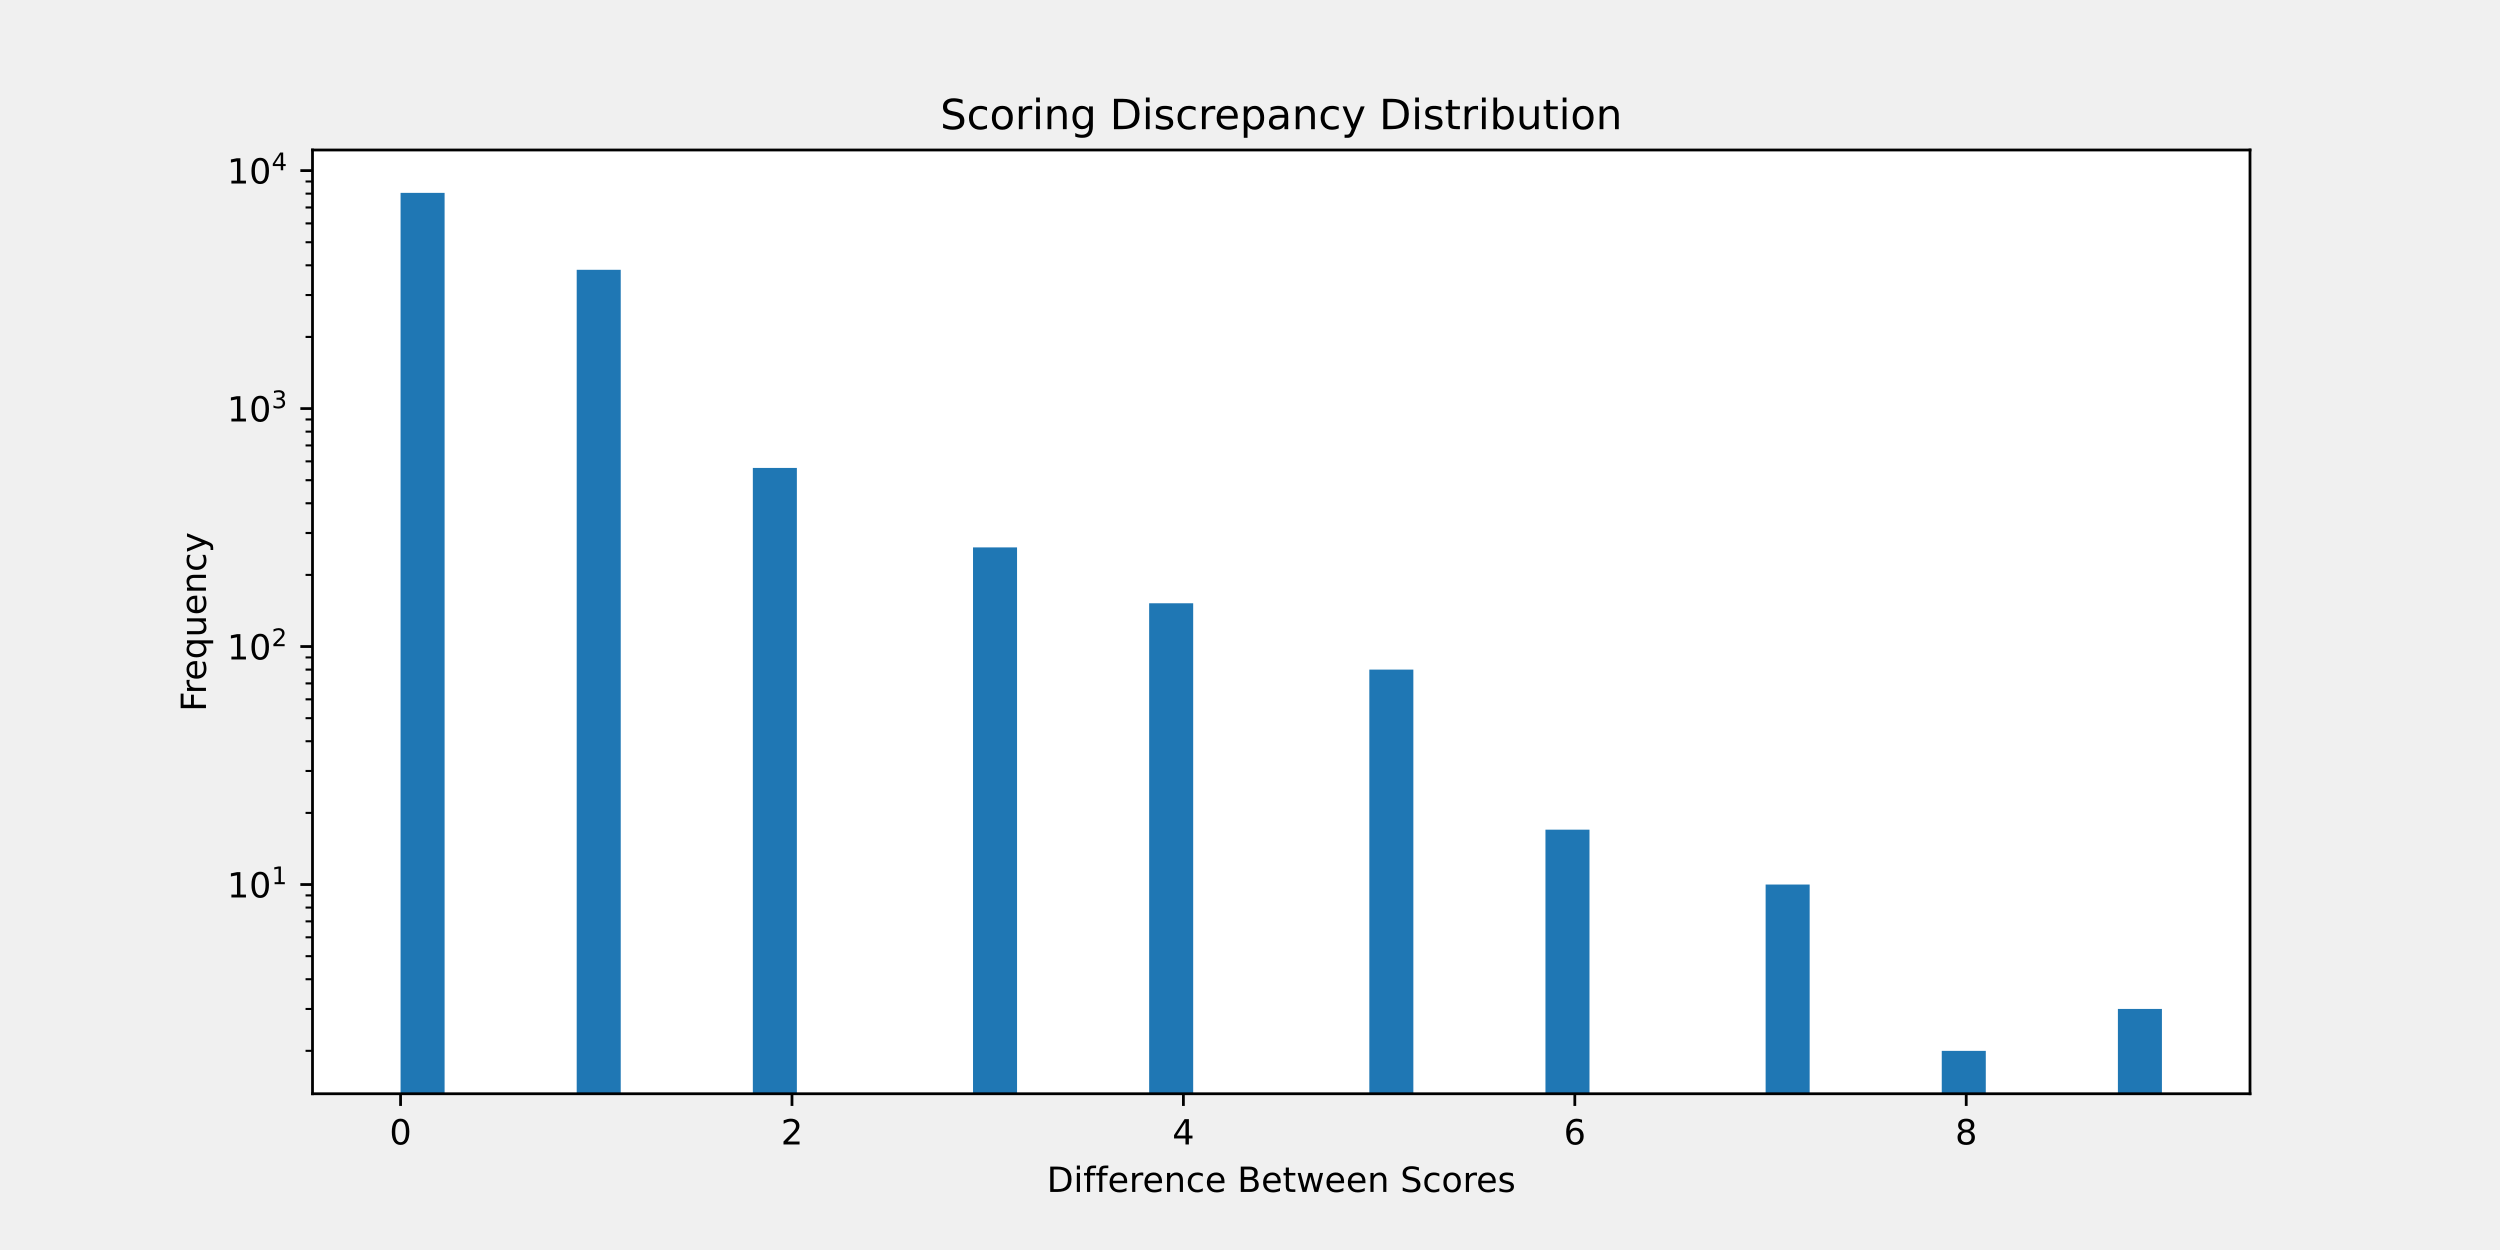
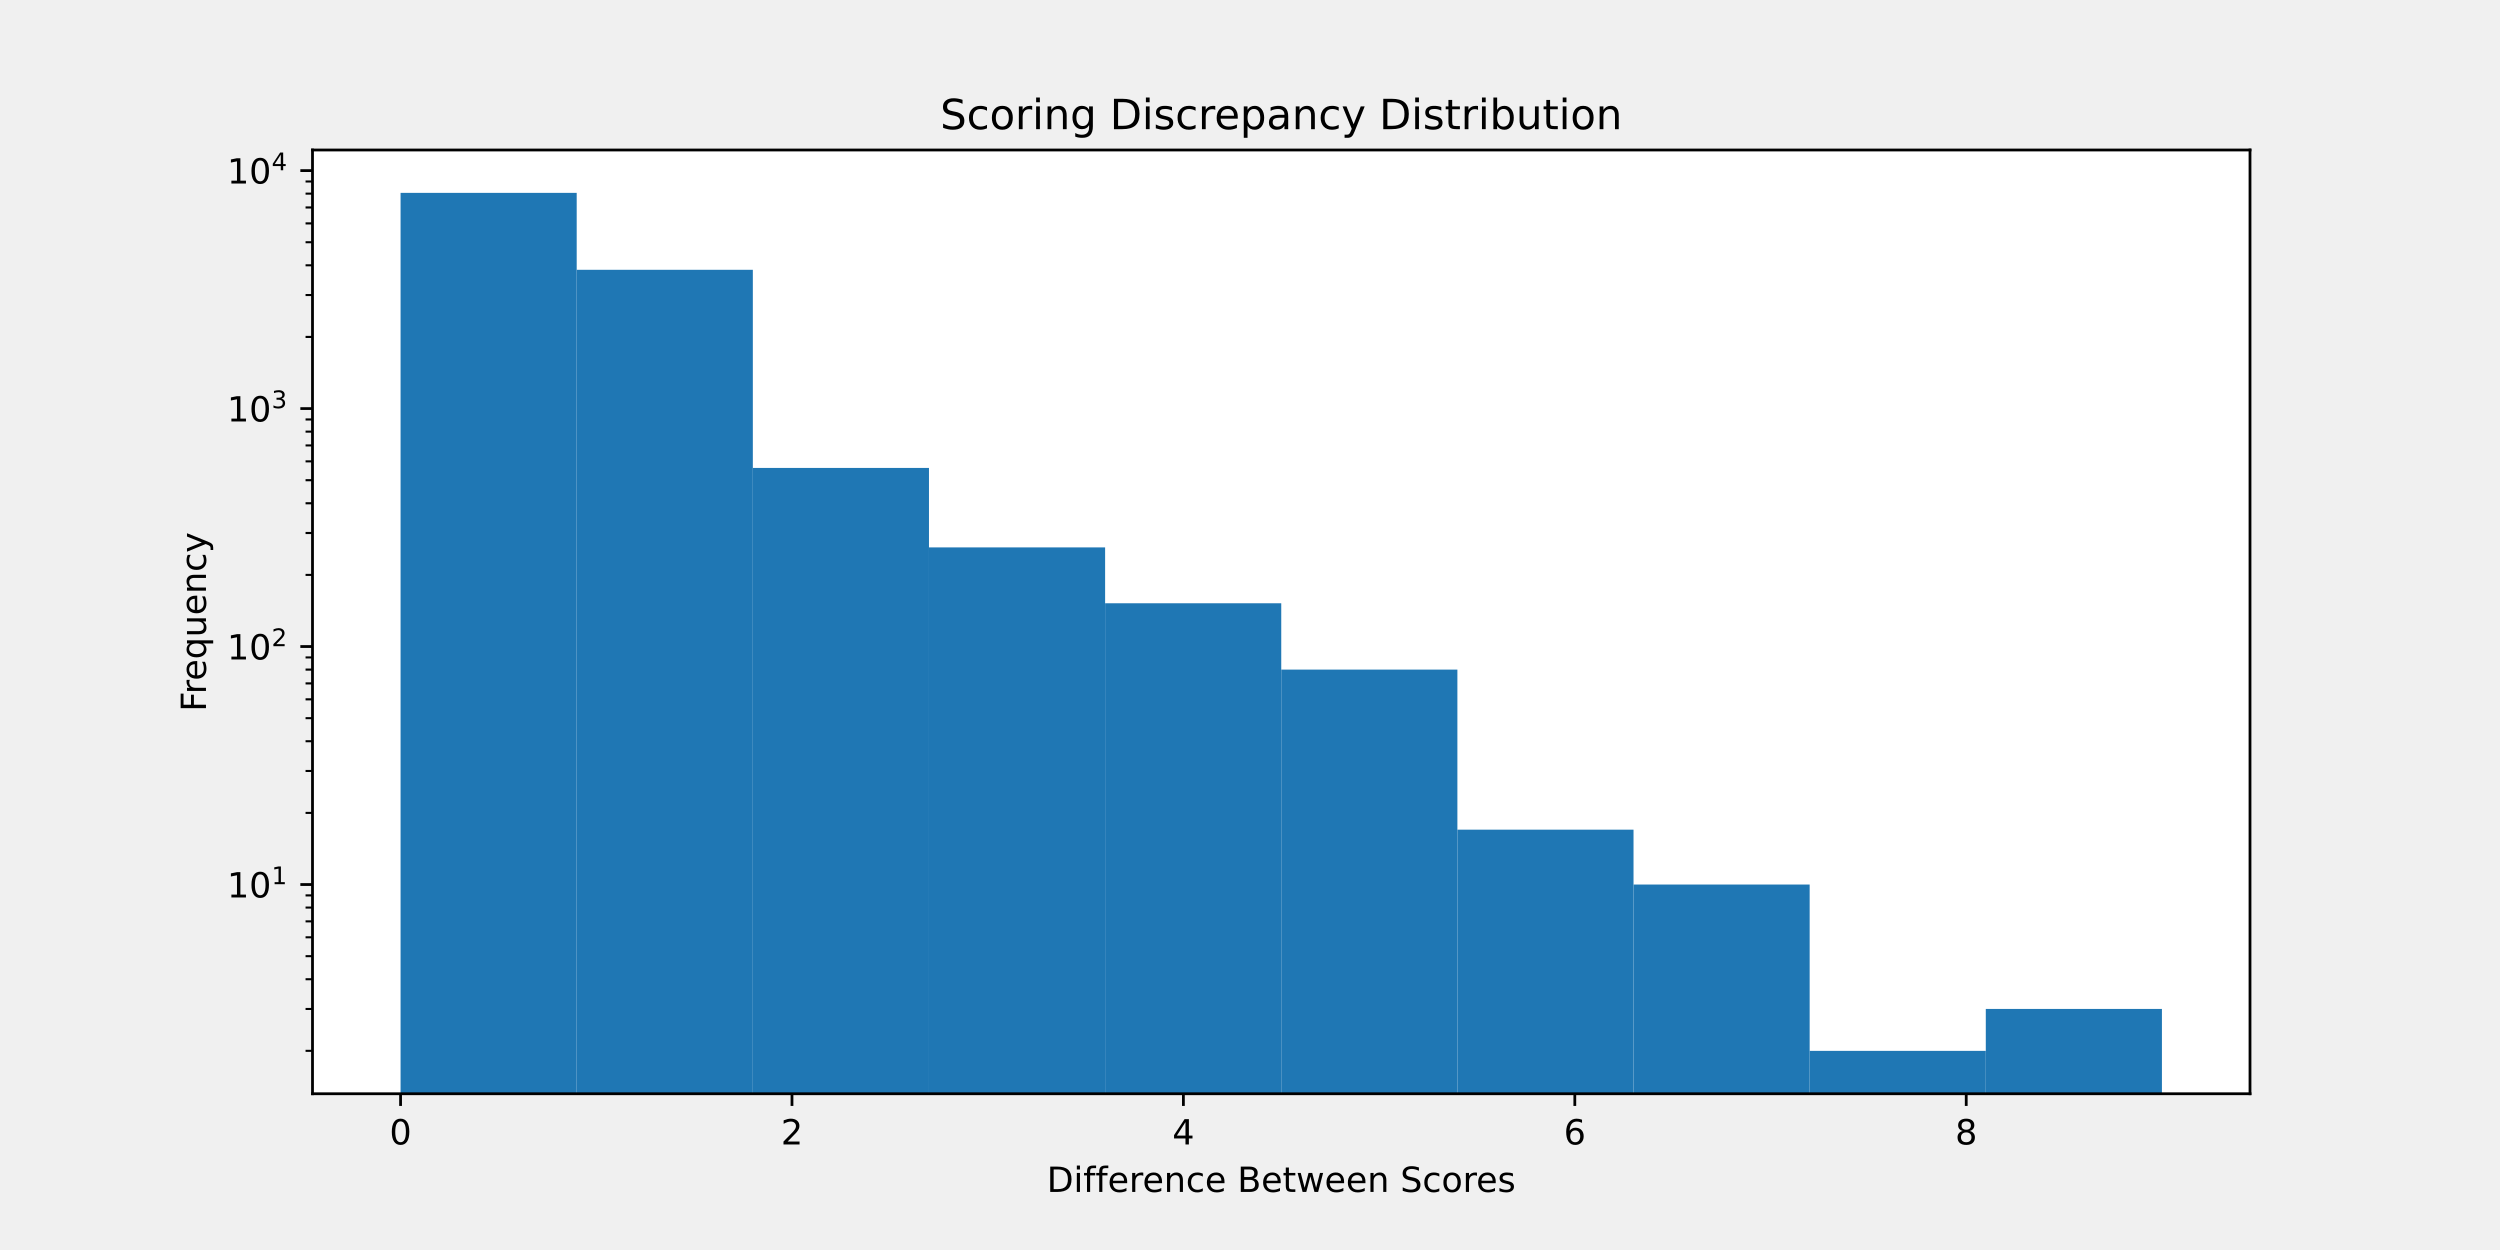
<svg xmlns="http://www.w3.org/2000/svg" xmlns:xlink="http://www.w3.org/1999/xlink" height="360pt" version="1.1" viewBox="0 0 720 360" width="720pt">
  <defs>
    <style type="text/css">*{stroke-linecap:butt;stroke-linejoin:round;}</style>
  </defs>
  <g id="figure_1">
    <g id="patch_1">
      <path d="M 0 360  L 720 360  L 720 0  L 0 0  z " style="fill:none;" />
    </g>
    <g id="axes_1">
      <g id="patch_2">
        <path d="M 90 315  L 648 315  L 648 43.2  L 90 43.2  z " style="fill:#ffffff;" />
      </g>
      <g id="patch_3">
-         <path clip-path="url(#p2e4f15c5b4)" d="M 115.364 68859.67  L 128.045 68859.67  L 128.045 55.555  L 115.364 55.555  z " style="fill:#1f77b4;" />
+         <path clip-path="url(#p10b32f23cc)" d="M 115.364 68859.67  L 166.091 68859.67  L 166.091 55.555  L 115.364 55.555  z " style="fill:#1f77b4;" />
      </g>
      <g id="patch_4">
-         <path clip-path="url(#p2e4f15c5b4)" d="M 128.045 68859.67  L 140.727 68859.67  L 140.727 68859.67  L 128.045 68859.67  z " style="fill:#1f77b4;" />
+         <path clip-path="url(#p10b32f23cc)" d="M 166.091 68859.67  L 216.818 68859.67  L 216.818 77.705  L 166.091 77.705  z " style="fill:#1f77b4;" />
      </g>
      <g id="patch_5">
-         <path clip-path="url(#p2e4f15c5b4)" d="M 140.727 68859.67  L 153.409 68859.67  L 153.409 68859.67  L 140.727 68859.67  z " style="fill:#1f77b4;" />
+         <path clip-path="url(#p10b32f23cc)" d="M 216.818 68859.67  L 267.545 68859.67  L 267.545 134.767  L 216.818 134.767  z " style="fill:#1f77b4;" />
      </g>
      <g id="patch_6">
-         <path clip-path="url(#p2e4f15c5b4)" d="M 153.409 68859.67  L 166.091 68859.67  L 166.091 68859.67  L 153.409 68859.67  z " style="fill:#1f77b4;" />
+         <path clip-path="url(#p10b32f23cc)" d="M 267.545 68859.67  L 318.273 68859.67  L 318.273 157.649  L 267.545 157.649  z " style="fill:#1f77b4;" />
      </g>
      <g id="patch_7">
-         <path clip-path="url(#p2e4f15c5b4)" d="M 166.091 68859.67  L 178.773 68859.67  L 178.773 77.705  L 166.091 77.705  z " style="fill:#1f77b4;" />
+         <path clip-path="url(#p10b32f23cc)" d="M 318.273 68859.67  L 369 68859.67  L 369 173.741  L 318.273 173.741  z " style="fill:#1f77b4;" />
      </g>
      <g id="patch_8">
-         <path clip-path="url(#p2e4f15c5b4)" d="M 178.773 68859.67  L 191.455 68859.67  L 191.455 68859.67  L 178.773 68859.67  z " style="fill:#1f77b4;" />
+         <path clip-path="url(#p10b32f23cc)" d="M 369 68859.67  L 419.727 68859.67  L 419.727 192.846  L 369 192.846  z " style="fill:#1f77b4;" />
      </g>
      <g id="patch_9">
-         <path clip-path="url(#p2e4f15c5b4)" d="M 191.455 68859.67  L 204.136 68859.67  L 204.136 68859.67  L 191.455 68859.67  z " style="fill:#1f77b4;" />
+         <path clip-path="url(#p10b32f23cc)" d="M 419.727 68859.67  L 470.455 68859.67  L 470.455 238.946  L 419.727 238.946  z " style="fill:#1f77b4;" />
      </g>
      <g id="patch_10">
-         <path clip-path="url(#p2e4f15c5b4)" d="M 204.136 68859.67  L 216.818 68859.67  L 216.818 68859.67  L 204.136 68859.67  z " style="fill:#1f77b4;" />
+         <path clip-path="url(#p10b32f23cc)" d="M 470.455 68859.67  L 521.182 68859.67  L 521.182 254.741  L 470.455 254.741  z " style="fill:#1f77b4;" />
      </g>
      <g id="patch_11">
-         <path clip-path="url(#p2e4f15c5b4)" d="M 216.818 68859.67  L 229.5 68859.67  L 229.5 134.767  L 216.818 134.767  z " style="fill:#1f77b4;" />
+         <path clip-path="url(#p10b32f23cc)" d="M 521.182 68859.67  L 571.909 68859.67  L 571.909 302.645  L 521.182 302.645  z " style="fill:#1f77b4;" />
      </g>
      <g id="patch_12">
-         <path clip-path="url(#p2e4f15c5b4)" d="M 229.5 68859.67  L 242.182 68859.67  L 242.182 68859.67  L 229.5 68859.67  z " style="fill:#1f77b4;" />
-       </g>
-       <g id="patch_13">
-         <path clip-path="url(#p2e4f15c5b4)" d="M 242.182 68859.67  L 254.864 68859.67  L 254.864 68859.67  L 242.182 68859.67  z " style="fill:#1f77b4;" />
-       </g>
-       <g id="patch_14">
-         <path clip-path="url(#p2e4f15c5b4)" d="M 254.864 68859.67  L 267.545 68859.67  L 267.545 68859.67  L 254.864 68859.67  z " style="fill:#1f77b4;" />
-       </g>
-       <g id="patch_15">
-         <path clip-path="url(#p2e4f15c5b4)" d="M 267.545 68859.67  L 280.227 68859.67  L 280.227 68859.67  L 267.545 68859.67  z " style="fill:#1f77b4;" />
-       </g>
-       <g id="patch_16">
-         <path clip-path="url(#p2e4f15c5b4)" d="M 280.227 68859.67  L 292.909 68859.67  L 292.909 157.649  L 280.227 157.649  z " style="fill:#1f77b4;" />
-       </g>
-       <g id="patch_17">
-         <path clip-path="url(#p2e4f15c5b4)" d="M 292.909 68859.67  L 305.591 68859.67  L 305.591 68859.67  L 292.909 68859.67  z " style="fill:#1f77b4;" />
-       </g>
-       <g id="patch_18">
-         <path clip-path="url(#p2e4f15c5b4)" d="M 305.591 68859.67  L 318.273 68859.67  L 318.273 68859.67  L 305.591 68859.67  z " style="fill:#1f77b4;" />
-       </g>
-       <g id="patch_19">
-         <path clip-path="url(#p2e4f15c5b4)" d="M 318.273 68859.67  L 330.955 68859.67  L 330.955 68859.67  L 318.273 68859.67  z " style="fill:#1f77b4;" />
-       </g>
-       <g id="patch_20">
-         <path clip-path="url(#p2e4f15c5b4)" d="M 330.955 68859.67  L 343.636 68859.67  L 343.636 173.741  L 330.955 173.741  z " style="fill:#1f77b4;" />
-       </g>
-       <g id="patch_21">
-         <path clip-path="url(#p2e4f15c5b4)" d="M 343.636 68859.67  L 356.318 68859.67  L 356.318 68859.67  L 343.636 68859.67  z " style="fill:#1f77b4;" />
-       </g>
-       <g id="patch_22">
-         <path clip-path="url(#p2e4f15c5b4)" d="M 356.318 68859.67  L 369 68859.67  L 369 68859.67  L 356.318 68859.67  z " style="fill:#1f77b4;" />
-       </g>
-       <g id="patch_23">
-         <path clip-path="url(#p2e4f15c5b4)" d="M 369 68859.67  L 381.682 68859.67  L 381.682 68859.67  L 369 68859.67  z " style="fill:#1f77b4;" />
-       </g>
-       <g id="patch_24">
-         <path clip-path="url(#p2e4f15c5b4)" d="M 381.682 68859.67  L 394.364 68859.67  L 394.364 68859.67  L 381.682 68859.67  z " style="fill:#1f77b4;" />
-       </g>
-       <g id="patch_25">
-         <path clip-path="url(#p2e4f15c5b4)" d="M 394.364 68859.67  L 407.045 68859.67  L 407.045 192.846  L 394.364 192.846  z " style="fill:#1f77b4;" />
-       </g>
-       <g id="patch_26">
-         <path clip-path="url(#p2e4f15c5b4)" d="M 407.045 68859.67  L 419.727 68859.67  L 419.727 68859.67  L 407.045 68859.67  z " style="fill:#1f77b4;" />
-       </g>
-       <g id="patch_27">
-         <path clip-path="url(#p2e4f15c5b4)" d="M 419.727 68859.67  L 432.409 68859.67  L 432.409 68859.67  L 419.727 68859.67  z " style="fill:#1f77b4;" />
-       </g>
-       <g id="patch_28">
-         <path clip-path="url(#p2e4f15c5b4)" d="M 432.409 68859.67  L 445.091 68859.67  L 445.091 68859.67  L 432.409 68859.67  z " style="fill:#1f77b4;" />
-       </g>
-       <g id="patch_29">
-         <path clip-path="url(#p2e4f15c5b4)" d="M 445.091 68859.67  L 457.773 68859.67  L 457.773 238.946  L 445.091 238.946  z " style="fill:#1f77b4;" />
-       </g>
-       <g id="patch_30">
-         <path clip-path="url(#p2e4f15c5b4)" d="M 457.773 68859.67  L 470.455 68859.67  L 470.455 68859.67  L 457.773 68859.67  z " style="fill:#1f77b4;" />
-       </g>
-       <g id="patch_31">
-         <path clip-path="url(#p2e4f15c5b4)" d="M 470.455 68859.67  L 483.136 68859.67  L 483.136 68859.67  L 470.455 68859.67  z " style="fill:#1f77b4;" />
-       </g>
-       <g id="patch_32">
-         <path clip-path="url(#p2e4f15c5b4)" d="M 483.136 68859.67  L 495.818 68859.67  L 495.818 68859.67  L 483.136 68859.67  z " style="fill:#1f77b4;" />
-       </g>
-       <g id="patch_33">
-         <path clip-path="url(#p2e4f15c5b4)" d="M 495.818 68859.67  L 508.5 68859.67  L 508.5 68859.67  L 495.818 68859.67  z " style="fill:#1f77b4;" />
-       </g>
-       <g id="patch_34">
-         <path clip-path="url(#p2e4f15c5b4)" d="M 508.5 68859.67  L 521.182 68859.67  L 521.182 254.741  L 508.5 254.741  z " style="fill:#1f77b4;" />
-       </g>
-       <g id="patch_35">
-         <path clip-path="url(#p2e4f15c5b4)" d="M 521.182 68859.67  L 533.864 68859.67  L 533.864 68859.67  L 521.182 68859.67  z " style="fill:#1f77b4;" />
-       </g>
-       <g id="patch_36">
-         <path clip-path="url(#p2e4f15c5b4)" d="M 533.864 68859.67  L 546.545 68859.67  L 546.545 68859.67  L 533.864 68859.67  z " style="fill:#1f77b4;" />
-       </g>
-       <g id="patch_37">
-         <path clip-path="url(#p2e4f15c5b4)" d="M 546.545 68859.67  L 559.227 68859.67  L 559.227 68859.67  L 546.545 68859.67  z " style="fill:#1f77b4;" />
-       </g>
-       <g id="patch_38">
-         <path clip-path="url(#p2e4f15c5b4)" d="M 559.227 68859.67  L 571.909 68859.67  L 571.909 302.645  L 559.227 302.645  z " style="fill:#1f77b4;" />
-       </g>
-       <g id="patch_39">
-         <path clip-path="url(#p2e4f15c5b4)" d="M 571.909 68859.67  L 584.591 68859.67  L 584.591 68859.67  L 571.909 68859.67  z " style="fill:#1f77b4;" />
-       </g>
-       <g id="patch_40">
-         <path clip-path="url(#p2e4f15c5b4)" d="M 584.591 68859.67  L 597.273 68859.67  L 597.273 68859.67  L 584.591 68859.67  z " style="fill:#1f77b4;" />
-       </g>
-       <g id="patch_41">
-         <path clip-path="url(#p2e4f15c5b4)" d="M 597.273 68859.67  L 609.955 68859.67  L 609.955 68859.67  L 597.273 68859.67  z " style="fill:#1f77b4;" />
-       </g>
-       <g id="patch_42">
-         <path clip-path="url(#p2e4f15c5b4)" d="M 609.955 68859.67  L 622.636 68859.67  L 622.636 290.577  L 609.955 290.577  z " style="fill:#1f77b4;" />
+         <path clip-path="url(#p10b32f23cc)" d="M 571.909 68859.67  L 622.636 68859.67  L 622.636 290.577  L 571.909 290.577  z " style="fill:#1f77b4;" />
      </g>
      <g id="matplotlib.axis_1">
        <g id="xtick_1">
          <g id="line2d_1">
            <defs>
-               <path d="M 0 0  L 0 3.5  " id="mc8e41321a7" style="stroke:#000000;stroke-width:0.8;" />
+               <path d="M 0 0  L 0 3.5  " id="m41dcef5d4b" style="stroke:#000000;stroke-width:0.8;" />
            </defs>
            <g>
-               <use style="stroke:#000000;stroke-width:0.8;" x="115.364" xlink:href="#mc8e41321a7" y="315" />
+               <use style="stroke:#000000;stroke-width:0.8;" x="115.364" xlink:href="#m41dcef5d4b" y="315" />
            </g>
          </g>
          <g id="text_1">
            <g transform="translate(112.1824 329.5984)scale(0.1 -0.1)">
              <defs>
                <path d="M 2034 4250  Q 1547 4250 1301 3770  Q 1056 3291 1056 2328  Q 1056 1369 1301 889  Q 1547 409 2034 409  Q 2525 409 2770 889  Q 3016 1369 3016 2328  Q 3016 3291 2770 3770  Q 2525 4250 2034 4250  z M 2034 4750  Q 2819 4750 3233 4129  Q 3647 3509 3647 2328  Q 3647 1150 3233 529  Q 2819 -91 2034 -91  Q 1250 -91 836 529  Q 422 1150 422 2328  Q 422 3509 836 4129  Q 1250 4750 2034 4750  z " id="DejaVuSans-30" transform="scale(0.015625)" />
              </defs>
              <use xlink:href="#DejaVuSans-30" />
            </g>
          </g>
        </g>
        <g id="xtick_2">
          <g id="line2d_2">
            <g>
-               <use style="stroke:#000000;stroke-width:0.8;" x="228.091" xlink:href="#mc8e41321a7" y="315" />
+               <use style="stroke:#000000;stroke-width:0.8;" x="228.091" xlink:href="#m41dcef5d4b" y="315" />
            </g>
          </g>
          <g id="text_2">
            <g transform="translate(224.9097 329.5984)scale(0.1 -0.1)">
              <defs>
                <path d="M 1228 531  L 3431 531  L 3431 0  L 469 0  L 469 531  Q 828 903 1448 1529  Q 2069 2156 2228 2338  Q 2531 2678 2651 2914  Q 2772 3150 2772 3378  Q 2772 3750 2511 3984  Q 2250 4219 1831 4219  Q 1534 4219 1204 4116  Q 875 4013 500 3803  L 500 4441  Q 881 4594 1212 4672  Q 1544 4750 1819 4750  Q 2544 4750 2975 4387  Q 3406 4025 3406 3419  Q 3406 3131 3298 2873  Q 3191 2616 2906 2266  Q 2828 2175 2409 1742  Q 1991 1309 1228 531  z " id="DejaVuSans-32" transform="scale(0.015625)" />
              </defs>
              <use xlink:href="#DejaVuSans-32" />
            </g>
          </g>
        </g>
        <g id="xtick_3">
          <g id="line2d_3">
            <g>
-               <use style="stroke:#000000;stroke-width:0.8;" x="340.818" xlink:href="#mc8e41321a7" y="315" />
+               <use style="stroke:#000000;stroke-width:0.8;" x="340.818" xlink:href="#m41dcef5d4b" y="315" />
            </g>
          </g>
          <g id="text_3">
            <g transform="translate(337.6369 329.5984)scale(0.1 -0.1)">
              <defs>
                <path d="M 2419 4116  L 825 1625  L 2419 1625  L 2419 4116  z M 2253 4666  L 3047 4666  L 3047 1625  L 3713 1625  L 3713 1100  L 3047 1100  L 3047 0  L 2419 0  L 2419 1100  L 313 1100  L 313 1709  L 2253 4666  z " id="DejaVuSans-34" transform="scale(0.015625)" />
              </defs>
              <use xlink:href="#DejaVuSans-34" />
            </g>
          </g>
        </g>
        <g id="xtick_4">
          <g id="line2d_4">
            <g>
-               <use style="stroke:#000000;stroke-width:0.8;" x="453.545" xlink:href="#mc8e41321a7" y="315" />
+               <use style="stroke:#000000;stroke-width:0.8;" x="453.545" xlink:href="#m41dcef5d4b" y="315" />
            </g>
          </g>
          <g id="text_4">
            <g transform="translate(450.3642 329.5984)scale(0.1 -0.1)">
              <defs>
                <path d="M 2113 2584  Q 1688 2584 1439 2293  Q 1191 2003 1191 1497  Q 1191 994 1439 701  Q 1688 409 2113 409  Q 2538 409 2786 701  Q 3034 994 3034 1497  Q 3034 2003 2786 2293  Q 2538 2584 2113 2584  z M 3366 4563  L 3366 3988  Q 3128 4100 2886 4159  Q 2644 4219 2406 4219  Q 1781 4219 1451 3797  Q 1122 3375 1075 2522  Q 1259 2794 1537 2939  Q 1816 3084 2150 3084  Q 2853 3084 3261 2657  Q 3669 2231 3669 1497  Q 3669 778 3244 343  Q 2819 -91 2113 -91  Q 1303 -91 875 529  Q 447 1150 447 2328  Q 447 3434 972 4092  Q 1497 4750 2381 4750  Q 2619 4750 2861 4703  Q 3103 4656 3366 4563  z " id="DejaVuSans-36" transform="scale(0.015625)" />
              </defs>
              <use xlink:href="#DejaVuSans-36" />
            </g>
          </g>
        </g>
        <g id="xtick_5">
          <g id="line2d_5">
            <g>
-               <use style="stroke:#000000;stroke-width:0.8;" x="566.273" xlink:href="#mc8e41321a7" y="315" />
+               <use style="stroke:#000000;stroke-width:0.8;" x="566.273" xlink:href="#m41dcef5d4b" y="315" />
            </g>
          </g>
          <g id="text_5">
            <g transform="translate(563.0915 329.5984)scale(0.1 -0.1)">
              <defs>
                <path d="M 2034 2216  Q 1584 2216 1326 1975  Q 1069 1734 1069 1313  Q 1069 891 1326 650  Q 1584 409 2034 409  Q 2484 409 2743 651  Q 3003 894 3003 1313  Q 3003 1734 2745 1975  Q 2488 2216 2034 2216  z M 1403 2484  Q 997 2584 770 2862  Q 544 3141 544 3541  Q 544 4100 942 4425  Q 1341 4750 2034 4750  Q 2731 4750 3128 4425  Q 3525 4100 3525 3541  Q 3525 3141 3298 2862  Q 3072 2584 2669 2484  Q 3125 2378 3379 2068  Q 3634 1759 3634 1313  Q 3634 634 3220 271  Q 2806 -91 2034 -91  Q 1263 -91 848 271  Q 434 634 434 1313  Q 434 1759 690 2068  Q 947 2378 1403 2484  z M 1172 3481  Q 1172 3119 1398 2916  Q 1625 2713 2034 2713  Q 2441 2713 2670 2916  Q 2900 3119 2900 3481  Q 2900 3844 2670 4047  Q 2441 4250 2034 4250  Q 1625 4250 1398 4047  Q 1172 3844 1172 3481  z " id="DejaVuSans-38" transform="scale(0.015625)" />
              </defs>
              <use xlink:href="#DejaVuSans-38" />
            </g>
          </g>
        </g>
        <g id="text_6">
          <g transform="translate(301.4867 343.2766)scale(0.1 -0.1)">
            <defs>
              <path d="M 1259 4147  L 1259 519  L 2022 519  Q 2988 519 3436 956  Q 3884 1394 3884 2338  Q 3884 3275 3436 3711  Q 2988 4147 2022 4147  L 1259 4147  z M 628 4666  L 1925 4666  Q 3281 4666 3915 4102  Q 4550 3538 4550 2338  Q 4550 1131 3912 565  Q 3275 0 1925 0  L 628 0  L 628 4666  z " id="DejaVuSans-44" transform="scale(0.015625)" />
              <path d="M 603 3500  L 1178 3500  L 1178 0  L 603 0  L 603 3500  z M 603 4863  L 1178 4863  L 1178 4134  L 603 4134  L 603 4863  z " id="DejaVuSans-69" transform="scale(0.015625)" />
              <path d="M 2375 4863  L 2375 4384  L 1825 4384  Q 1516 4384 1395 4259  Q 1275 4134 1275 3809  L 1275 3500  L 2222 3500  L 2222 3053  L 1275 3053  L 1275 0  L 697 0  L 697 3053  L 147 3053  L 147 3500  L 697 3500  L 697 3744  Q 697 4328 969 4595  Q 1241 4863 1831 4863  L 2375 4863  z " id="DejaVuSans-66" transform="scale(0.015625)" />
              <path d="M 3597 1894  L 3597 1613  L 953 1613  Q 991 1019 1311 708  Q 1631 397 2203 397  Q 2534 397 2845 478  Q 3156 559 3463 722  L 3463 178  Q 3153 47 2828 -22  Q 2503 -91 2169 -91  Q 1331 -91 842 396  Q 353 884 353 1716  Q 353 2575 817 3079  Q 1281 3584 2069 3584  Q 2775 3584 3186 3129  Q 3597 2675 3597 1894  z M 3022 2063  Q 3016 2534 2758 2815  Q 2500 3097 2075 3097  Q 1594 3097 1305 2825  Q 1016 2553 972 2059  L 3022 2063  z " id="DejaVuSans-65" transform="scale(0.015625)" />
              <path d="M 2631 2963  Q 2534 3019 2420 3045  Q 2306 3072 2169 3072  Q 1681 3072 1420 2755  Q 1159 2438 1159 1844  L 1159 0  L 581 0  L 581 3500  L 1159 3500  L 1159 2956  Q 1341 3275 1631 3429  Q 1922 3584 2338 3584  Q 2397 3584 2469 3576  Q 2541 3569 2628 3553  L 2631 2963  z " id="DejaVuSans-72" transform="scale(0.015625)" />
              <path d="M 3513 2113  L 3513 0  L 2938 0  L 2938 2094  Q 2938 2591 2744 2837  Q 2550 3084 2163 3084  Q 1697 3084 1428 2787  Q 1159 2491 1159 1978  L 1159 0  L 581 0  L 581 3500  L 1159 3500  L 1159 2956  Q 1366 3272 1645 3428  Q 1925 3584 2291 3584  Q 2894 3584 3203 3211  Q 3513 2838 3513 2113  z " id="DejaVuSans-6e" transform="scale(0.015625)" />
              <path d="M 3122 3366  L 3122 2828  Q 2878 2963 2633 3030  Q 2388 3097 2138 3097  Q 1578 3097 1268 2742  Q 959 2388 959 1747  Q 959 1106 1268 751  Q 1578 397 2138 397  Q 2388 397 2633 464  Q 2878 531 3122 666  L 3122 134  Q 2881 22 2623 -34  Q 2366 -91 2075 -91  Q 1284 -91 818 406  Q 353 903 353 1747  Q 353 2603 823 3093  Q 1294 3584 2113 3584  Q 2378 3584 2631 3529  Q 2884 3475 3122 3366  z " id="DejaVuSans-63" transform="scale(0.015625)" />
              <path id="DejaVuSans-20" transform="scale(0.015625)" />
              <path d="M 1259 2228  L 1259 519  L 2272 519  Q 2781 519 3026 730  Q 3272 941 3272 1375  Q 3272 1813 3026 2020  Q 2781 2228 2272 2228  L 1259 2228  z M 1259 4147  L 1259 2741  L 2194 2741  Q 2656 2741 2882 2914  Q 3109 3088 3109 3444  Q 3109 3797 2882 3972  Q 2656 4147 2194 4147  L 1259 4147  z M 628 4666  L 2241 4666  Q 2963 4666 3353 4366  Q 3744 4066 3744 3513  Q 3744 3084 3544 2831  Q 3344 2578 2956 2516  Q 3422 2416 3680 2098  Q 3938 1781 3938 1306  Q 3938 681 3513 340  Q 3088 0 2303 0  L 628 0  L 628 4666  z " id="DejaVuSans-42" transform="scale(0.015625)" />
              <path d="M 1172 4494  L 1172 3500  L 2356 3500  L 2356 3053  L 1172 3053  L 1172 1153  Q 1172 725 1289 603  Q 1406 481 1766 481  L 2356 481  L 2356 0  L 1766 0  Q 1100 0 847 248  Q 594 497 594 1153  L 594 3053  L 172 3053  L 172 3500  L 594 3500  L 594 4494  L 1172 4494  z " id="DejaVuSans-74" transform="scale(0.015625)" />
              <path d="M 269 3500  L 844 3500  L 1563 769  L 2278 3500  L 2956 3500  L 3675 769  L 4391 3500  L 4966 3500  L 4050 0  L 3372 0  L 2619 2869  L 1863 0  L 1184 0  L 269 3500  z " id="DejaVuSans-77" transform="scale(0.015625)" />
              <path d="M 3425 4513  L 3425 3897  Q 3066 4069 2747 4153  Q 2428 4238 2131 4238  Q 1616 4238 1336 4038  Q 1056 3838 1056 3469  Q 1056 3159 1242 3001  Q 1428 2844 1947 2747  L 2328 2669  Q 3034 2534 3370 2195  Q 3706 1856 3706 1288  Q 3706 609 3251 259  Q 2797 -91 1919 -91  Q 1588 -91 1214 -16  Q 841 59 441 206  L 441 856  Q 825 641 1194 531  Q 1563 422 1919 422  Q 2459 422 2753 634  Q 3047 847 3047 1241  Q 3047 1584 2836 1778  Q 2625 1972 2144 2069  L 1759 2144  Q 1053 2284 737 2584  Q 422 2884 422 3419  Q 422 4038 858 4394  Q 1294 4750 2059 4750  Q 2388 4750 2728 4690  Q 3069 4631 3425 4513  z " id="DejaVuSans-53" transform="scale(0.015625)" />
              <path d="M 1959 3097  Q 1497 3097 1228 2736  Q 959 2375 959 1747  Q 959 1119 1226 758  Q 1494 397 1959 397  Q 2419 397 2687 759  Q 2956 1122 2956 1747  Q 2956 2369 2687 2733  Q 2419 3097 1959 3097  z M 1959 3584  Q 2709 3584 3137 3096  Q 3566 2609 3566 1747  Q 3566 888 3137 398  Q 2709 -91 1959 -91  Q 1206 -91 779 398  Q 353 888 353 1747  Q 353 2609 779 3096  Q 1206 3584 1959 3584  z " id="DejaVuSans-6f" transform="scale(0.015625)" />
              <path d="M 2834 3397  L 2834 2853  Q 2591 2978 2328 3040  Q 2066 3103 1784 3103  Q 1356 3103 1142 2972  Q 928 2841 928 2578  Q 928 2378 1081 2264  Q 1234 2150 1697 2047  L 1894 2003  Q 2506 1872 2764 1633  Q 3022 1394 3022 966  Q 3022 478 2636 193  Q 2250 -91 1575 -91  Q 1294 -91 989 -36  Q 684 19 347 128  L 347 722  Q 666 556 975 473  Q 1284 391 1588 391  Q 1994 391 2212 530  Q 2431 669 2431 922  Q 2431 1156 2273 1281  Q 2116 1406 1581 1522  L 1381 1569  Q 847 1681 609 1914  Q 372 2147 372 2553  Q 372 3047 722 3315  Q 1072 3584 1716 3584  Q 2034 3584 2315 3537  Q 2597 3491 2834 3397  z " id="DejaVuSans-73" transform="scale(0.015625)" />
            </defs>
            <use xlink:href="#DejaVuSans-44" />
            <use x="77.002" xlink:href="#DejaVuSans-69" />
            <use x="104.785" xlink:href="#DejaVuSans-66" />
            <use x="139.99" xlink:href="#DejaVuSans-66" />
            <use x="175.195" xlink:href="#DejaVuSans-65" />
            <use x="236.719" xlink:href="#DejaVuSans-72" />
            <use x="275.582" xlink:href="#DejaVuSans-65" />
            <use x="337.105" xlink:href="#DejaVuSans-6e" />
            <use x="400.484" xlink:href="#DejaVuSans-63" />
            <use x="455.465" xlink:href="#DejaVuSans-65" />
            <use x="516.988" xlink:href="#DejaVuSans-20" />
            <use x="548.775" xlink:href="#DejaVuSans-42" />
            <use x="617.379" xlink:href="#DejaVuSans-65" />
            <use x="678.902" xlink:href="#DejaVuSans-74" />
            <use x="718.111" xlink:href="#DejaVuSans-77" />
            <use x="799.898" xlink:href="#DejaVuSans-65" />
            <use x="861.422" xlink:href="#DejaVuSans-65" />
            <use x="922.945" xlink:href="#DejaVuSans-6e" />
            <use x="986.324" xlink:href="#DejaVuSans-20" />
            <use x="1018.111" xlink:href="#DejaVuSans-53" />
            <use x="1081.588" xlink:href="#DejaVuSans-63" />
            <use x="1136.568" xlink:href="#DejaVuSans-6f" />
            <use x="1197.75" xlink:href="#DejaVuSans-72" />
            <use x="1236.613" xlink:href="#DejaVuSans-65" />
            <use x="1298.137" xlink:href="#DejaVuSans-73" />
          </g>
        </g>
      </g>
      <g id="matplotlib.axis_2">
        <g id="ytick_1">
          <g id="line2d_6">
            <defs>
-               <path d="M 0 0  L -3.5 0  " id="ma1ffc7abd8" style="stroke:#000000;stroke-width:0.8;" />
+               <path d="M 0 0  L -3.5 0  " id="m729b5d168c" style="stroke:#000000;stroke-width:0.8;" />
            </defs>
            <g>
-               <use style="stroke:#000000;stroke-width:0.8;" x="90" xlink:href="#ma1ffc7abd8" y="254.741" />
+               <use style="stroke:#000000;stroke-width:0.8;" x="90" xlink:href="#m729b5d168c" y="254.741" />
            </g>
          </g>
          <g id="text_7">
            <g transform="translate(65.4 258.5398)scale(0.1 -0.1)">
              <defs>
                <path d="M 794 531  L 1825 531  L 1825 4091  L 703 3866  L 703 4441  L 1819 4666  L 2450 4666  L 2450 531  L 3481 531  L 3481 0  L 794 0  L 794 531  z " id="DejaVuSans-31" transform="scale(0.015625)" />
              </defs>
              <use transform="translate(0 0.684375)" xlink:href="#DejaVuSans-31" />
              <use transform="translate(63.62305 0.684375)" xlink:href="#DejaVuSans-30" />
              <use transform="translate(128.2031 38.96563)scale(0.7)" xlink:href="#DejaVuSans-31" />
            </g>
          </g>
        </g>
        <g id="ytick_2">
          <g id="line2d_7">
            <g>
-               <use style="stroke:#000000;stroke-width:0.8;" x="90" xlink:href="#ma1ffc7abd8" y="186.204" />
+               <use style="stroke:#000000;stroke-width:0.8;" x="90" xlink:href="#m729b5d168c" y="186.204" />
            </g>
          </g>
          <g id="text_8">
            <g transform="translate(65.4 190.0034)scale(0.1 -0.1)">
              <use transform="translate(0 0.765625)" xlink:href="#DejaVuSans-31" />
              <use transform="translate(63.62305 0.765625)" xlink:href="#DejaVuSans-30" />
              <use transform="translate(128.2031 39.04688)scale(0.7)" xlink:href="#DejaVuSans-32" />
            </g>
          </g>
        </g>
        <g id="ytick_3">
          <g id="line2d_8">
            <g>
-               <use style="stroke:#000000;stroke-width:0.8;" x="90" xlink:href="#ma1ffc7abd8" y="117.668" />
+               <use style="stroke:#000000;stroke-width:0.8;" x="90" xlink:href="#m729b5d168c" y="117.668" />
            </g>
          </g>
          <g id="text_9">
            <g transform="translate(65.4 121.467)scale(0.1 -0.1)">
              <defs>
                <path d="M 2597 2516  Q 3050 2419 3304 2112  Q 3559 1806 3559 1356  Q 3559 666 3084 287  Q 2609 -91 1734 -91  Q 1441 -91 1130 -33  Q 819 25 488 141  L 488 750  Q 750 597 1062 519  Q 1375 441 1716 441  Q 2309 441 2620 675  Q 2931 909 2931 1356  Q 2931 1769 2642 2001  Q 2353 2234 1838 2234  L 1294 2234  L 1294 2753  L 1863 2753  Q 2328 2753 2575 2939  Q 2822 3125 2822 3475  Q 2822 3834 2567 4026  Q 2313 4219 1838 4219  Q 1578 4219 1281 4162  Q 984 4106 628 3988  L 628 4550  Q 988 4650 1302 4700  Q 1616 4750 1894 4750  Q 2613 4750 3031 4423  Q 3450 4097 3450 3541  Q 3450 3153 3228 2886  Q 3006 2619 2597 2516  z " id="DejaVuSans-33" transform="scale(0.015625)" />
              </defs>
              <use transform="translate(0 0.765625)" xlink:href="#DejaVuSans-31" />
              <use transform="translate(63.62305 0.765625)" xlink:href="#DejaVuSans-30" />
              <use transform="translate(128.2031 39.04688)scale(0.7)" xlink:href="#DejaVuSans-33" />
            </g>
          </g>
        </g>
        <g id="ytick_4">
          <g id="line2d_9">
            <g>
-               <use style="stroke:#000000;stroke-width:0.8;" x="90" xlink:href="#ma1ffc7abd8" y="49.131" />
+               <use style="stroke:#000000;stroke-width:0.8;" x="90" xlink:href="#m729b5d168c" y="49.131" />
            </g>
          </g>
          <g id="text_10">
            <g transform="translate(65.4 52.93061)scale(0.1 -0.1)">
              <use transform="translate(0 0.684375)" xlink:href="#DejaVuSans-31" />
              <use transform="translate(63.62305 0.684375)" xlink:href="#DejaVuSans-30" />
              <use transform="translate(128.2031 38.96563)scale(0.7)" xlink:href="#DejaVuSans-34" />
            </g>
          </g>
        </g>
        <g id="ytick_5">
          <g id="line2d_10">
            <defs>
-               <path d="M 0 0  L -2 0  " id="m954cc4bbeb" style="stroke:#000000;stroke-width:0.6;" />
+               <path d="M 0 0  L -2 0  " id="m3571f38aa7" style="stroke:#000000;stroke-width:0.6;" />
            </defs>
            <g>
-               <use style="stroke:#000000;stroke-width:0.6;" x="90" xlink:href="#m954cc4bbeb" y="302.645" />
+               <use style="stroke:#000000;stroke-width:0.6;" x="90" xlink:href="#m3571f38aa7" y="302.645" />
            </g>
          </g>
        </g>
        <g id="ytick_6">
          <g id="line2d_11">
            <g>
-               <use style="stroke:#000000;stroke-width:0.6;" x="90" xlink:href="#m954cc4bbeb" y="290.577" />
+               <use style="stroke:#000000;stroke-width:0.6;" x="90" xlink:href="#m3571f38aa7" y="290.577" />
            </g>
          </g>
        </g>
        <g id="ytick_7">
          <g id="line2d_12">
            <g>
-               <use style="stroke:#000000;stroke-width:0.6;" x="90" xlink:href="#m954cc4bbeb" y="282.014" />
+               <use style="stroke:#000000;stroke-width:0.6;" x="90" xlink:href="#m3571f38aa7" y="282.014" />
            </g>
          </g>
        </g>
        <g id="ytick_8">
          <g id="line2d_13">
            <g>
-               <use style="stroke:#000000;stroke-width:0.6;" x="90" xlink:href="#m954cc4bbeb" y="275.372" />
+               <use style="stroke:#000000;stroke-width:0.6;" x="90" xlink:href="#m3571f38aa7" y="275.372" />
            </g>
          </g>
        </g>
        <g id="ytick_9">
          <g id="line2d_14">
            <g>
-               <use style="stroke:#000000;stroke-width:0.6;" x="90" xlink:href="#m954cc4bbeb" y="269.945" />
+               <use style="stroke:#000000;stroke-width:0.6;" x="90" xlink:href="#m3571f38aa7" y="269.945" />
            </g>
          </g>
        </g>
        <g id="ytick_10">
          <g id="line2d_15">
            <g>
-               <use style="stroke:#000000;stroke-width:0.6;" x="90" xlink:href="#m954cc4bbeb" y="265.357" />
+               <use style="stroke:#000000;stroke-width:0.6;" x="90" xlink:href="#m3571f38aa7" y="265.357" />
            </g>
          </g>
        </g>
        <g id="ytick_11">
          <g id="line2d_16">
            <g>
-               <use style="stroke:#000000;stroke-width:0.6;" x="90" xlink:href="#m954cc4bbeb" y="261.382" />
+               <use style="stroke:#000000;stroke-width:0.6;" x="90" xlink:href="#m3571f38aa7" y="261.382" />
            </g>
          </g>
        </g>
        <g id="ytick_12">
          <g id="line2d_17">
            <g>
-               <use style="stroke:#000000;stroke-width:0.6;" x="90" xlink:href="#m954cc4bbeb" y="257.877" />
+               <use style="stroke:#000000;stroke-width:0.6;" x="90" xlink:href="#m3571f38aa7" y="257.877" />
            </g>
          </g>
        </g>
        <g id="ytick_13">
          <g id="line2d_18">
            <g>
-               <use style="stroke:#000000;stroke-width:0.6;" x="90" xlink:href="#m954cc4bbeb" y="234.109" />
+               <use style="stroke:#000000;stroke-width:0.6;" x="90" xlink:href="#m3571f38aa7" y="234.109" />
            </g>
          </g>
        </g>
        <g id="ytick_14">
          <g id="line2d_19">
            <g>
-               <use style="stroke:#000000;stroke-width:0.6;" x="90" xlink:href="#m954cc4bbeb" y="222.04" />
+               <use style="stroke:#000000;stroke-width:0.6;" x="90" xlink:href="#m3571f38aa7" y="222.04" />
            </g>
          </g>
        </g>
        <g id="ytick_15">
          <g id="line2d_20">
            <g>
-               <use style="stroke:#000000;stroke-width:0.6;" x="90" xlink:href="#m954cc4bbeb" y="213.478" />
+               <use style="stroke:#000000;stroke-width:0.6;" x="90" xlink:href="#m3571f38aa7" y="213.478" />
            </g>
          </g>
        </g>
        <g id="ytick_16">
          <g id="line2d_21">
            <g>
-               <use style="stroke:#000000;stroke-width:0.6;" x="90" xlink:href="#m954cc4bbeb" y="206.836" />
+               <use style="stroke:#000000;stroke-width:0.6;" x="90" xlink:href="#m3571f38aa7" y="206.836" />
            </g>
          </g>
        </g>
        <g id="ytick_17">
          <g id="line2d_22">
            <g>
-               <use style="stroke:#000000;stroke-width:0.6;" x="90" xlink:href="#m954cc4bbeb" y="201.409" />
+               <use style="stroke:#000000;stroke-width:0.6;" x="90" xlink:href="#m3571f38aa7" y="201.409" />
            </g>
          </g>
        </g>
        <g id="ytick_18">
          <g id="line2d_23">
            <g>
-               <use style="stroke:#000000;stroke-width:0.6;" x="90" xlink:href="#m954cc4bbeb" y="196.821" />
+               <use style="stroke:#000000;stroke-width:0.6;" x="90" xlink:href="#m3571f38aa7" y="196.821" />
            </g>
          </g>
        </g>
        <g id="ytick_19">
          <g id="line2d_24">
            <g>
-               <use style="stroke:#000000;stroke-width:0.6;" x="90" xlink:href="#m954cc4bbeb" y="192.846" />
+               <use style="stroke:#000000;stroke-width:0.6;" x="90" xlink:href="#m3571f38aa7" y="192.846" />
            </g>
          </g>
        </g>
        <g id="ytick_20">
          <g id="line2d_25">
            <g>
-               <use style="stroke:#000000;stroke-width:0.6;" x="90" xlink:href="#m954cc4bbeb" y="189.34" />
+               <use style="stroke:#000000;stroke-width:0.6;" x="90" xlink:href="#m3571f38aa7" y="189.34" />
            </g>
          </g>
        </g>
        <g id="ytick_21">
          <g id="line2d_26">
            <g>
-               <use style="stroke:#000000;stroke-width:0.6;" x="90" xlink:href="#m954cc4bbeb" y="165.573" />
+               <use style="stroke:#000000;stroke-width:0.6;" x="90" xlink:href="#m3571f38aa7" y="165.573" />
            </g>
          </g>
        </g>
        <g id="ytick_22">
          <g id="line2d_27">
            <g>
-               <use style="stroke:#000000;stroke-width:0.6;" x="90" xlink:href="#m954cc4bbeb" y="153.504" />
+               <use style="stroke:#000000;stroke-width:0.6;" x="90" xlink:href="#m3571f38aa7" y="153.504" />
            </g>
          </g>
        </g>
        <g id="ytick_23">
          <g id="line2d_28">
            <g>
-               <use style="stroke:#000000;stroke-width:0.6;" x="90" xlink:href="#m954cc4bbeb" y="144.941" />
+               <use style="stroke:#000000;stroke-width:0.6;" x="90" xlink:href="#m3571f38aa7" y="144.941" />
            </g>
          </g>
        </g>
        <g id="ytick_24">
          <g id="line2d_29">
            <g>
-               <use style="stroke:#000000;stroke-width:0.6;" x="90" xlink:href="#m954cc4bbeb" y="138.299" />
+               <use style="stroke:#000000;stroke-width:0.6;" x="90" xlink:href="#m3571f38aa7" y="138.299" />
            </g>
          </g>
        </g>
        <g id="ytick_25">
          <g id="line2d_30">
            <g>
-               <use style="stroke:#000000;stroke-width:0.6;" x="90" xlink:href="#m954cc4bbeb" y="132.873" />
+               <use style="stroke:#000000;stroke-width:0.6;" x="90" xlink:href="#m3571f38aa7" y="132.873" />
            </g>
          </g>
        </g>
        <g id="ytick_26">
          <g id="line2d_31">
            <g>
-               <use style="stroke:#000000;stroke-width:0.6;" x="90" xlink:href="#m954cc4bbeb" y="128.284" />
+               <use style="stroke:#000000;stroke-width:0.6;" x="90" xlink:href="#m3571f38aa7" y="128.284" />
            </g>
          </g>
        </g>
        <g id="ytick_27">
          <g id="line2d_32">
            <g>
-               <use style="stroke:#000000;stroke-width:0.6;" x="90" xlink:href="#m954cc4bbeb" y="124.31" />
+               <use style="stroke:#000000;stroke-width:0.6;" x="90" xlink:href="#m3571f38aa7" y="124.31" />
            </g>
          </g>
        </g>
        <g id="ytick_28">
          <g id="line2d_33">
            <g>
-               <use style="stroke:#000000;stroke-width:0.6;" x="90" xlink:href="#m954cc4bbeb" y="120.804" />
+               <use style="stroke:#000000;stroke-width:0.6;" x="90" xlink:href="#m3571f38aa7" y="120.804" />
            </g>
          </g>
        </g>
        <g id="ytick_29">
          <g id="line2d_34">
            <g>
-               <use style="stroke:#000000;stroke-width:0.6;" x="90" xlink:href="#m954cc4bbeb" y="97.036" />
+               <use style="stroke:#000000;stroke-width:0.6;" x="90" xlink:href="#m3571f38aa7" y="97.036" />
            </g>
          </g>
        </g>
        <g id="ytick_30">
          <g id="line2d_35">
            <g>
-               <use style="stroke:#000000;stroke-width:0.6;" x="90" xlink:href="#m954cc4bbeb" y="84.968" />
+               <use style="stroke:#000000;stroke-width:0.6;" x="90" xlink:href="#m3571f38aa7" y="84.968" />
            </g>
          </g>
        </g>
        <g id="ytick_31">
          <g id="line2d_36">
            <g>
-               <use style="stroke:#000000;stroke-width:0.6;" x="90" xlink:href="#m954cc4bbeb" y="76.405" />
+               <use style="stroke:#000000;stroke-width:0.6;" x="90" xlink:href="#m3571f38aa7" y="76.405" />
            </g>
          </g>
        </g>
        <g id="ytick_32">
          <g id="line2d_37">
            <g>
-               <use style="stroke:#000000;stroke-width:0.6;" x="90" xlink:href="#m954cc4bbeb" y="69.763" />
+               <use style="stroke:#000000;stroke-width:0.6;" x="90" xlink:href="#m3571f38aa7" y="69.763" />
            </g>
          </g>
        </g>
        <g id="ytick_33">
          <g id="line2d_38">
            <g>
-               <use style="stroke:#000000;stroke-width:0.6;" x="90" xlink:href="#m954cc4bbeb" y="64.336" />
+               <use style="stroke:#000000;stroke-width:0.6;" x="90" xlink:href="#m3571f38aa7" y="64.336" />
            </g>
          </g>
        </g>
        <g id="ytick_34">
          <g id="line2d_39">
            <g>
-               <use style="stroke:#000000;stroke-width:0.6;" x="90" xlink:href="#m954cc4bbeb" y="59.748" />
+               <use style="stroke:#000000;stroke-width:0.6;" x="90" xlink:href="#m3571f38aa7" y="59.748" />
            </g>
          </g>
        </g>
        <g id="ytick_35">
          <g id="line2d_40">
            <g>
-               <use style="stroke:#000000;stroke-width:0.6;" x="90" xlink:href="#m954cc4bbeb" y="55.773" />
+               <use style="stroke:#000000;stroke-width:0.6;" x="90" xlink:href="#m3571f38aa7" y="55.773" />
            </g>
          </g>
        </g>
        <g id="ytick_36">
          <g id="line2d_41">
            <g>
-               <use style="stroke:#000000;stroke-width:0.6;" x="90" xlink:href="#m954cc4bbeb" y="52.267" />
+               <use style="stroke:#000000;stroke-width:0.6;" x="90" xlink:href="#m3571f38aa7" y="52.267" />
            </g>
          </g>
        </g>
        <g id="text_11">
          <g transform="translate(59.32031 204.9297)rotate(-90)scale(0.1 -0.1)">
            <defs>
              <path d="M 628 4666  L 3309 4666  L 3309 4134  L 1259 4134  L 1259 2759  L 3109 2759  L 3109 2228  L 1259 2228  L 1259 0  L 628 0  L 628 4666  z " id="DejaVuSans-46" transform="scale(0.015625)" />
              <path d="M 947 1747  Q 947 1113 1208 752  Q 1469 391 1925 391  Q 2381 391 2643 752  Q 2906 1113 2906 1747  Q 2906 2381 2643 2742  Q 2381 3103 1925 3103  Q 1469 3103 1208 2742  Q 947 2381 947 1747  z M 2906 525  Q 2725 213 2448 61  Q 2172 -91 1784 -91  Q 1150 -91 751 415  Q 353 922 353 1747  Q 353 2572 751 3078  Q 1150 3584 1784 3584  Q 2172 3584 2448 3432  Q 2725 3281 2906 2969  L 2906 3500  L 3481 3500  L 3481 -1331  L 2906 -1331  L 2906 525  z " id="DejaVuSans-71" transform="scale(0.015625)" />
              <path d="M 544 1381  L 544 3500  L 1119 3500  L 1119 1403  Q 1119 906 1312 657  Q 1506 409 1894 409  Q 2359 409 2629 706  Q 2900 1003 2900 1516  L 2900 3500  L 3475 3500  L 3475 0  L 2900 0  L 2900 538  Q 2691 219 2414 64  Q 2138 -91 1772 -91  Q 1169 -91 856 284  Q 544 659 544 1381  z M 1991 3584  L 1991 3584  z " id="DejaVuSans-75" transform="scale(0.015625)" />
              <path d="M 2059 -325  Q 1816 -950 1584 -1140  Q 1353 -1331 966 -1331  L 506 -1331  L 506 -850  L 844 -850  Q 1081 -850 1212 -737  Q 1344 -625 1503 -206  L 1606 56  L 191 3500  L 800 3500  L 1894 763  L 2988 3500  L 3597 3500  L 2059 -325  z " id="DejaVuSans-79" transform="scale(0.015625)" />
            </defs>
            <use xlink:href="#DejaVuSans-46" />
            <use x="50.27" xlink:href="#DejaVuSans-72" />
            <use x="89.133" xlink:href="#DejaVuSans-65" />
            <use x="150.656" xlink:href="#DejaVuSans-71" />
            <use x="214.133" xlink:href="#DejaVuSans-75" />
            <use x="277.512" xlink:href="#DejaVuSans-65" />
            <use x="339.035" xlink:href="#DejaVuSans-6e" />
            <use x="402.414" xlink:href="#DejaVuSans-63" />
            <use x="457.395" xlink:href="#DejaVuSans-79" />
          </g>
        </g>
      </g>
-       <g id="patch_43">
+       <g id="patch_13">
        <path d="M 90 315  L 90 43.2  " style="fill:none;stroke:#000000;stroke-linecap:square;stroke-linejoin:miter;stroke-width:0.8;" />
      </g>
-       <g id="patch_44">
+       <g id="patch_14">
        <path d="M 648 315  L 648 43.2  " style="fill:none;stroke:#000000;stroke-linecap:square;stroke-linejoin:miter;stroke-width:0.8;" />
      </g>
-       <g id="patch_45">
+       <g id="patch_15">
        <path d="M 90 315  L 648 315  " style="fill:none;stroke:#000000;stroke-linecap:square;stroke-linejoin:miter;stroke-width:0.8;" />
      </g>
-       <g id="patch_46">
+       <g id="patch_16">
        <path d="M 90 43.2  L 648 43.2  " style="fill:none;stroke:#000000;stroke-linecap:square;stroke-linejoin:miter;stroke-width:0.8;" />
      </g>
      <g id="text_12">
        <g transform="translate(270.7856 37.2)scale(0.12 -0.12)">
          <defs>
            <path d="M 2906 1791  Q 2906 2416 2648 2759  Q 2391 3103 1925 3103  Q 1463 3103 1205 2759  Q 947 2416 947 1791  Q 947 1169 1205 825  Q 1463 481 1925 481  Q 2391 481 2648 825  Q 2906 1169 2906 1791  z M 3481 434  Q 3481 -459 3084 -895  Q 2688 -1331 1869 -1331  Q 1566 -1331 1297 -1286  Q 1028 -1241 775 -1147  L 775 -588  Q 1028 -725 1275 -790  Q 1522 -856 1778 -856  Q 2344 -856 2625 -561  Q 2906 -266 2906 331  L 2906 616  Q 2728 306 2450 153  Q 2172 0 1784 0  Q 1141 0 747 490  Q 353 981 353 1791  Q 353 2603 747 3093  Q 1141 3584 1784 3584  Q 2172 3584 2450 3431  Q 2728 3278 2906 2969  L 2906 3500  L 3481 3500  L 3481 434  z " id="DejaVuSans-67" transform="scale(0.015625)" />
            <path d="M 1159 525  L 1159 -1331  L 581 -1331  L 581 3500  L 1159 3500  L 1159 2969  Q 1341 3281 1617 3432  Q 1894 3584 2278 3584  Q 2916 3584 3314 3078  Q 3713 2572 3713 1747  Q 3713 922 3314 415  Q 2916 -91 2278 -91  Q 1894 -91 1617 61  Q 1341 213 1159 525  z M 3116 1747  Q 3116 2381 2855 2742  Q 2594 3103 2138 3103  Q 1681 3103 1420 2742  Q 1159 2381 1159 1747  Q 1159 1113 1420 752  Q 1681 391 2138 391  Q 2594 391 2855 752  Q 3116 1113 3116 1747  z " id="DejaVuSans-70" transform="scale(0.015625)" />
            <path d="M 2194 1759  Q 1497 1759 1228 1600  Q 959 1441 959 1056  Q 959 750 1161 570  Q 1363 391 1709 391  Q 2188 391 2477 730  Q 2766 1069 2766 1631  L 2766 1759  L 2194 1759  z M 3341 1997  L 3341 0  L 2766 0  L 2766 531  Q 2569 213 2275 61  Q 1981 -91 1556 -91  Q 1019 -91 701 211  Q 384 513 384 1019  Q 384 1609 779 1909  Q 1175 2209 1959 2209  L 2766 2209  L 2766 2266  Q 2766 2663 2505 2880  Q 2244 3097 1772 3097  Q 1472 3097 1187 3025  Q 903 2953 641 2809  L 641 3341  Q 956 3463 1253 3523  Q 1550 3584 1831 3584  Q 2591 3584 2966 3190  Q 3341 2797 3341 1997  z " id="DejaVuSans-61" transform="scale(0.015625)" />
            <path d="M 3116 1747  Q 3116 2381 2855 2742  Q 2594 3103 2138 3103  Q 1681 3103 1420 2742  Q 1159 2381 1159 1747  Q 1159 1113 1420 752  Q 1681 391 2138 391  Q 2594 391 2855 752  Q 3116 1113 3116 1747  z M 1159 2969  Q 1341 3281 1617 3432  Q 1894 3584 2278 3584  Q 2916 3584 3314 3078  Q 3713 2572 3713 1747  Q 3713 922 3314 415  Q 2916 -91 2278 -91  Q 1894 -91 1617 61  Q 1341 213 1159 525  L 1159 0  L 581 0  L 581 4863  L 1159 4863  L 1159 2969  z " id="DejaVuSans-62" transform="scale(0.015625)" />
          </defs>
          <use xlink:href="#DejaVuSans-53" />
          <use x="63.477" xlink:href="#DejaVuSans-63" />
          <use x="118.457" xlink:href="#DejaVuSans-6f" />
          <use x="179.639" xlink:href="#DejaVuSans-72" />
          <use x="220.752" xlink:href="#DejaVuSans-69" />
          <use x="248.535" xlink:href="#DejaVuSans-6e" />
          <use x="311.914" xlink:href="#DejaVuSans-67" />
          <use x="375.391" xlink:href="#DejaVuSans-20" />
          <use x="407.178" xlink:href="#DejaVuSans-44" />
          <use x="484.18" xlink:href="#DejaVuSans-69" />
          <use x="511.963" xlink:href="#DejaVuSans-73" />
          <use x="564.062" xlink:href="#DejaVuSans-63" />
          <use x="619.043" xlink:href="#DejaVuSans-72" />
          <use x="657.906" xlink:href="#DejaVuSans-65" />
          <use x="719.43" xlink:href="#DejaVuSans-70" />
          <use x="782.906" xlink:href="#DejaVuSans-61" />
          <use x="844.186" xlink:href="#DejaVuSans-6e" />
          <use x="907.564" xlink:href="#DejaVuSans-63" />
          <use x="962.545" xlink:href="#DejaVuSans-79" />
          <use x="1021.725" xlink:href="#DejaVuSans-20" />
          <use x="1053.512" xlink:href="#DejaVuSans-44" />
          <use x="1130.514" xlink:href="#DejaVuSans-69" />
          <use x="1158.297" xlink:href="#DejaVuSans-73" />
          <use x="1210.396" xlink:href="#DejaVuSans-74" />
          <use x="1249.605" xlink:href="#DejaVuSans-72" />
          <use x="1290.719" xlink:href="#DejaVuSans-69" />
          <use x="1318.502" xlink:href="#DejaVuSans-62" />
          <use x="1381.979" xlink:href="#DejaVuSans-75" />
          <use x="1445.357" xlink:href="#DejaVuSans-74" />
          <use x="1484.566" xlink:href="#DejaVuSans-69" />
          <use x="1512.35" xlink:href="#DejaVuSans-6f" />
          <use x="1573.531" xlink:href="#DejaVuSans-6e" />
        </g>
      </g>
    </g>
  </g>
  <defs>
-     <clipPath id="p2e4f15c5b4">
+     <clipPath id="p10b32f23cc">
      <rect height="271.8" width="558" x="90" y="43.2" />
    </clipPath>
  </defs>
</svg>
